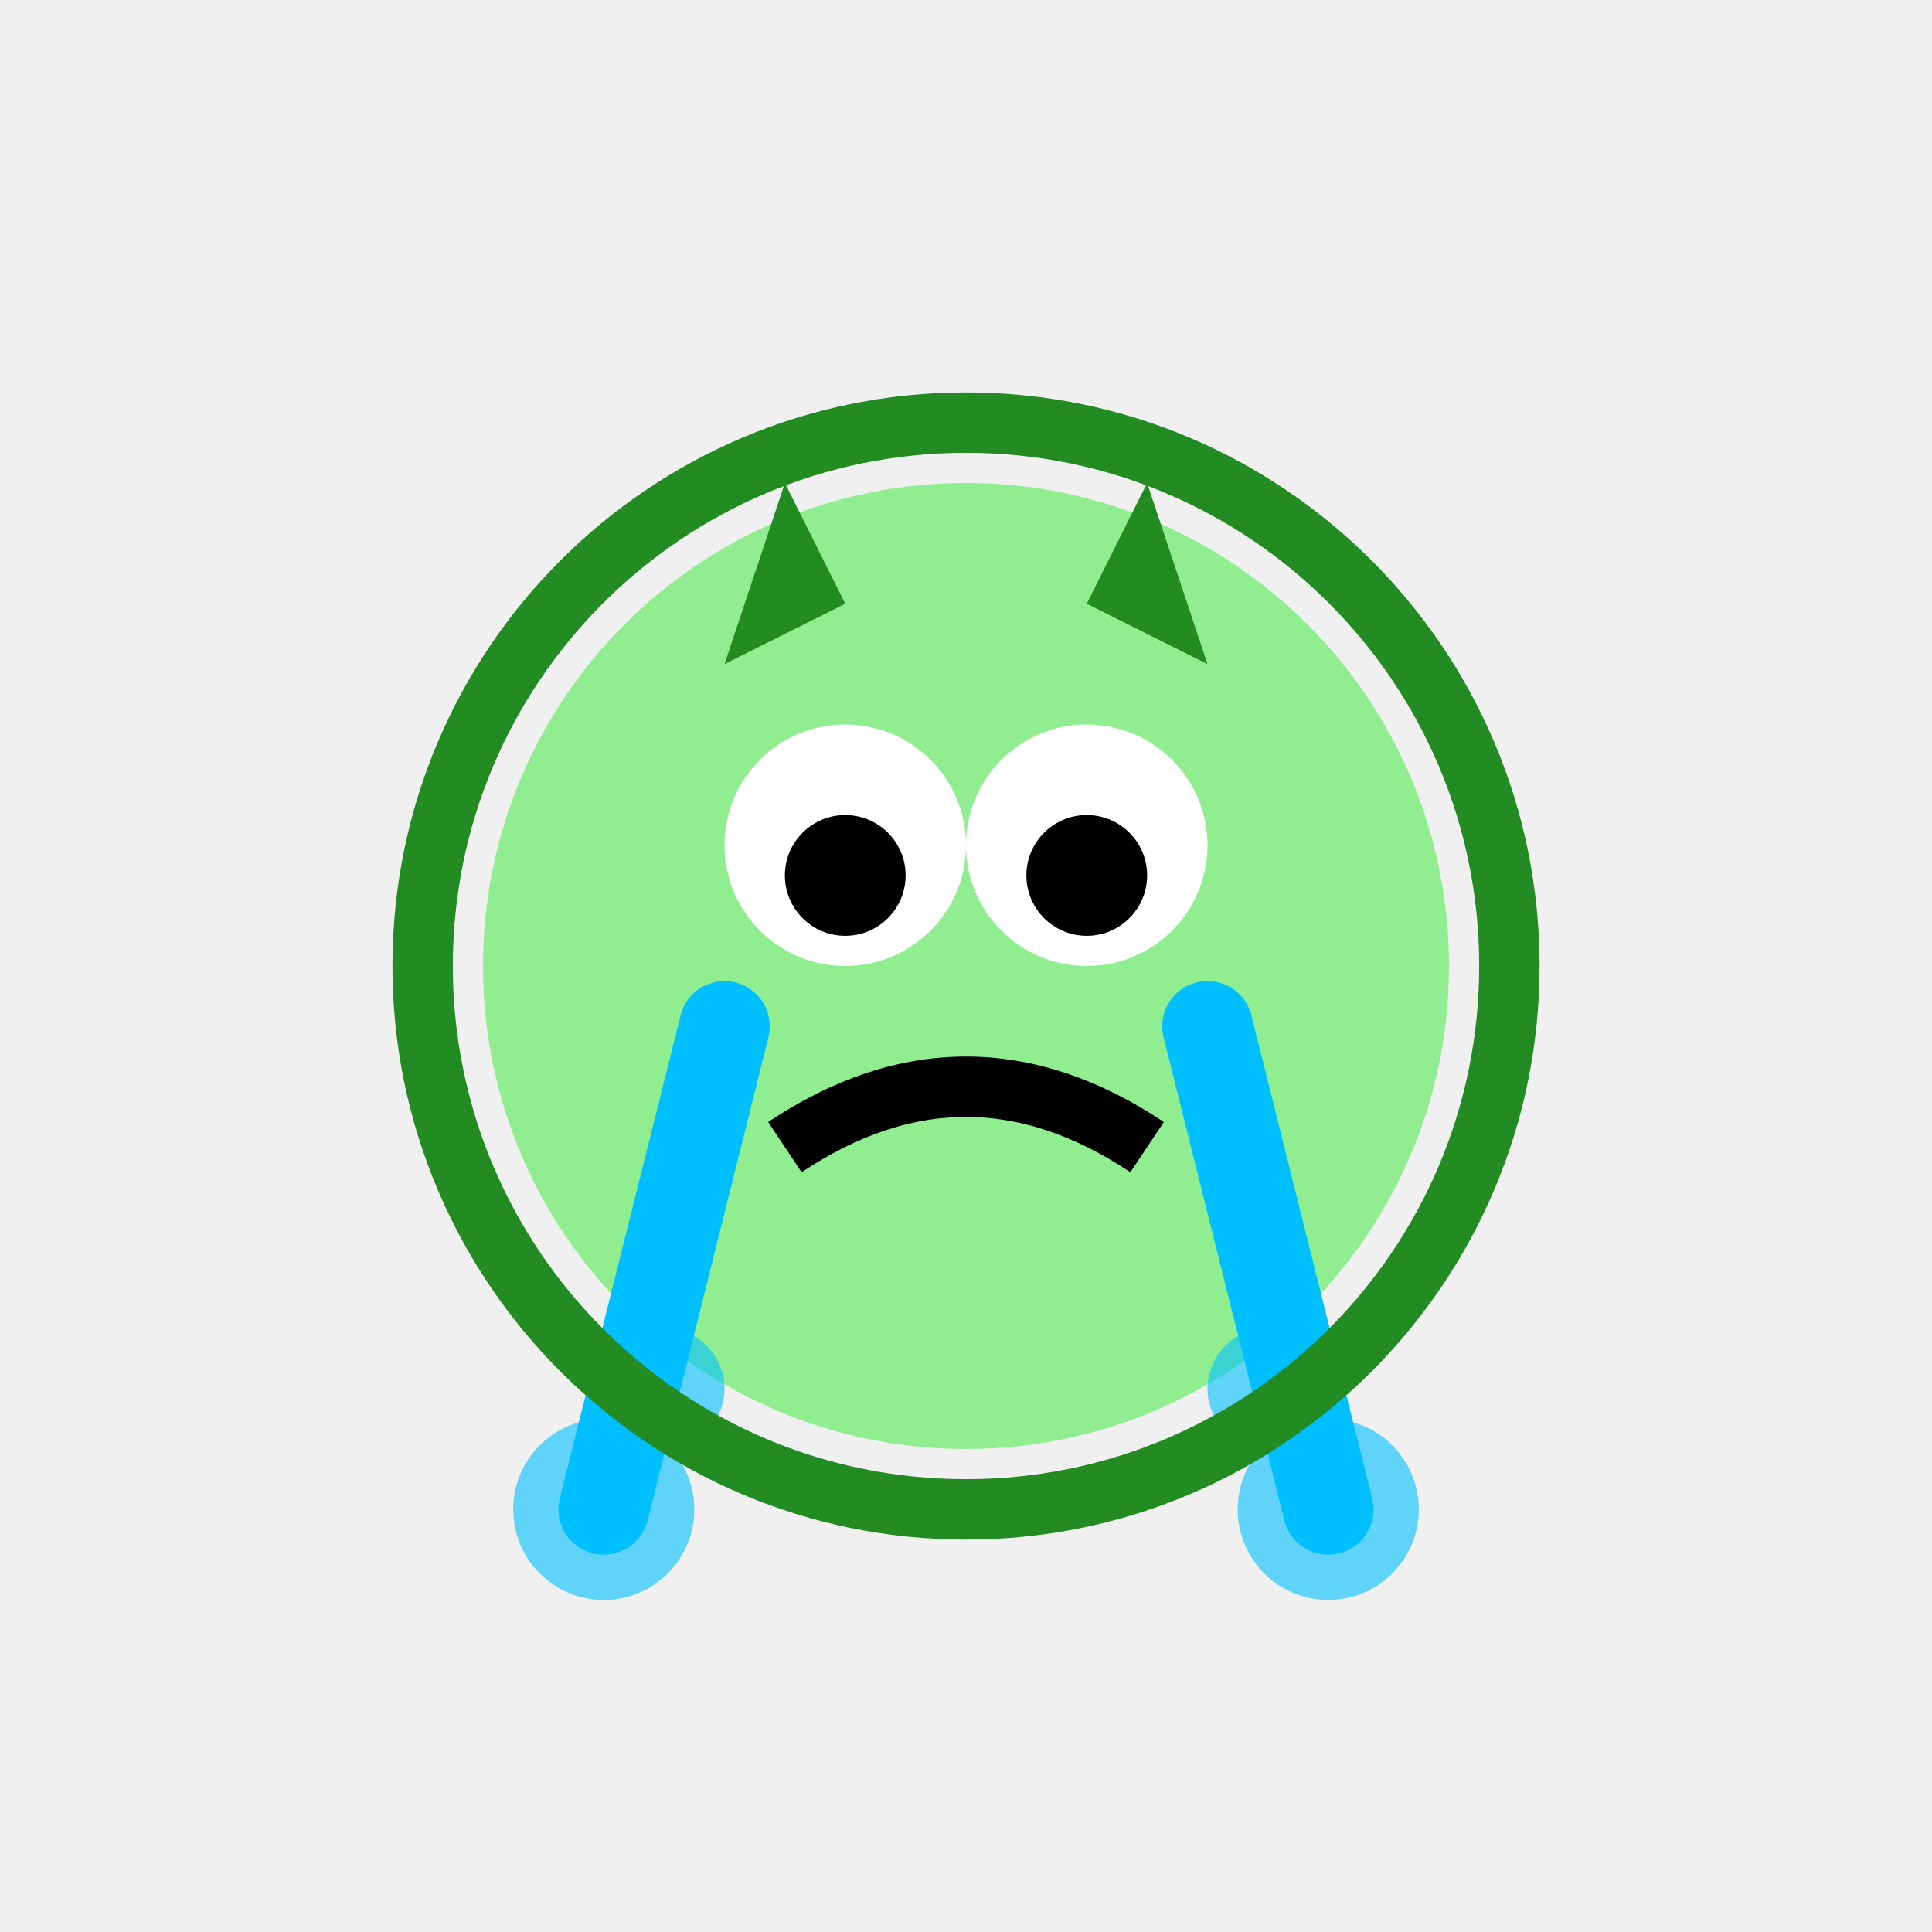
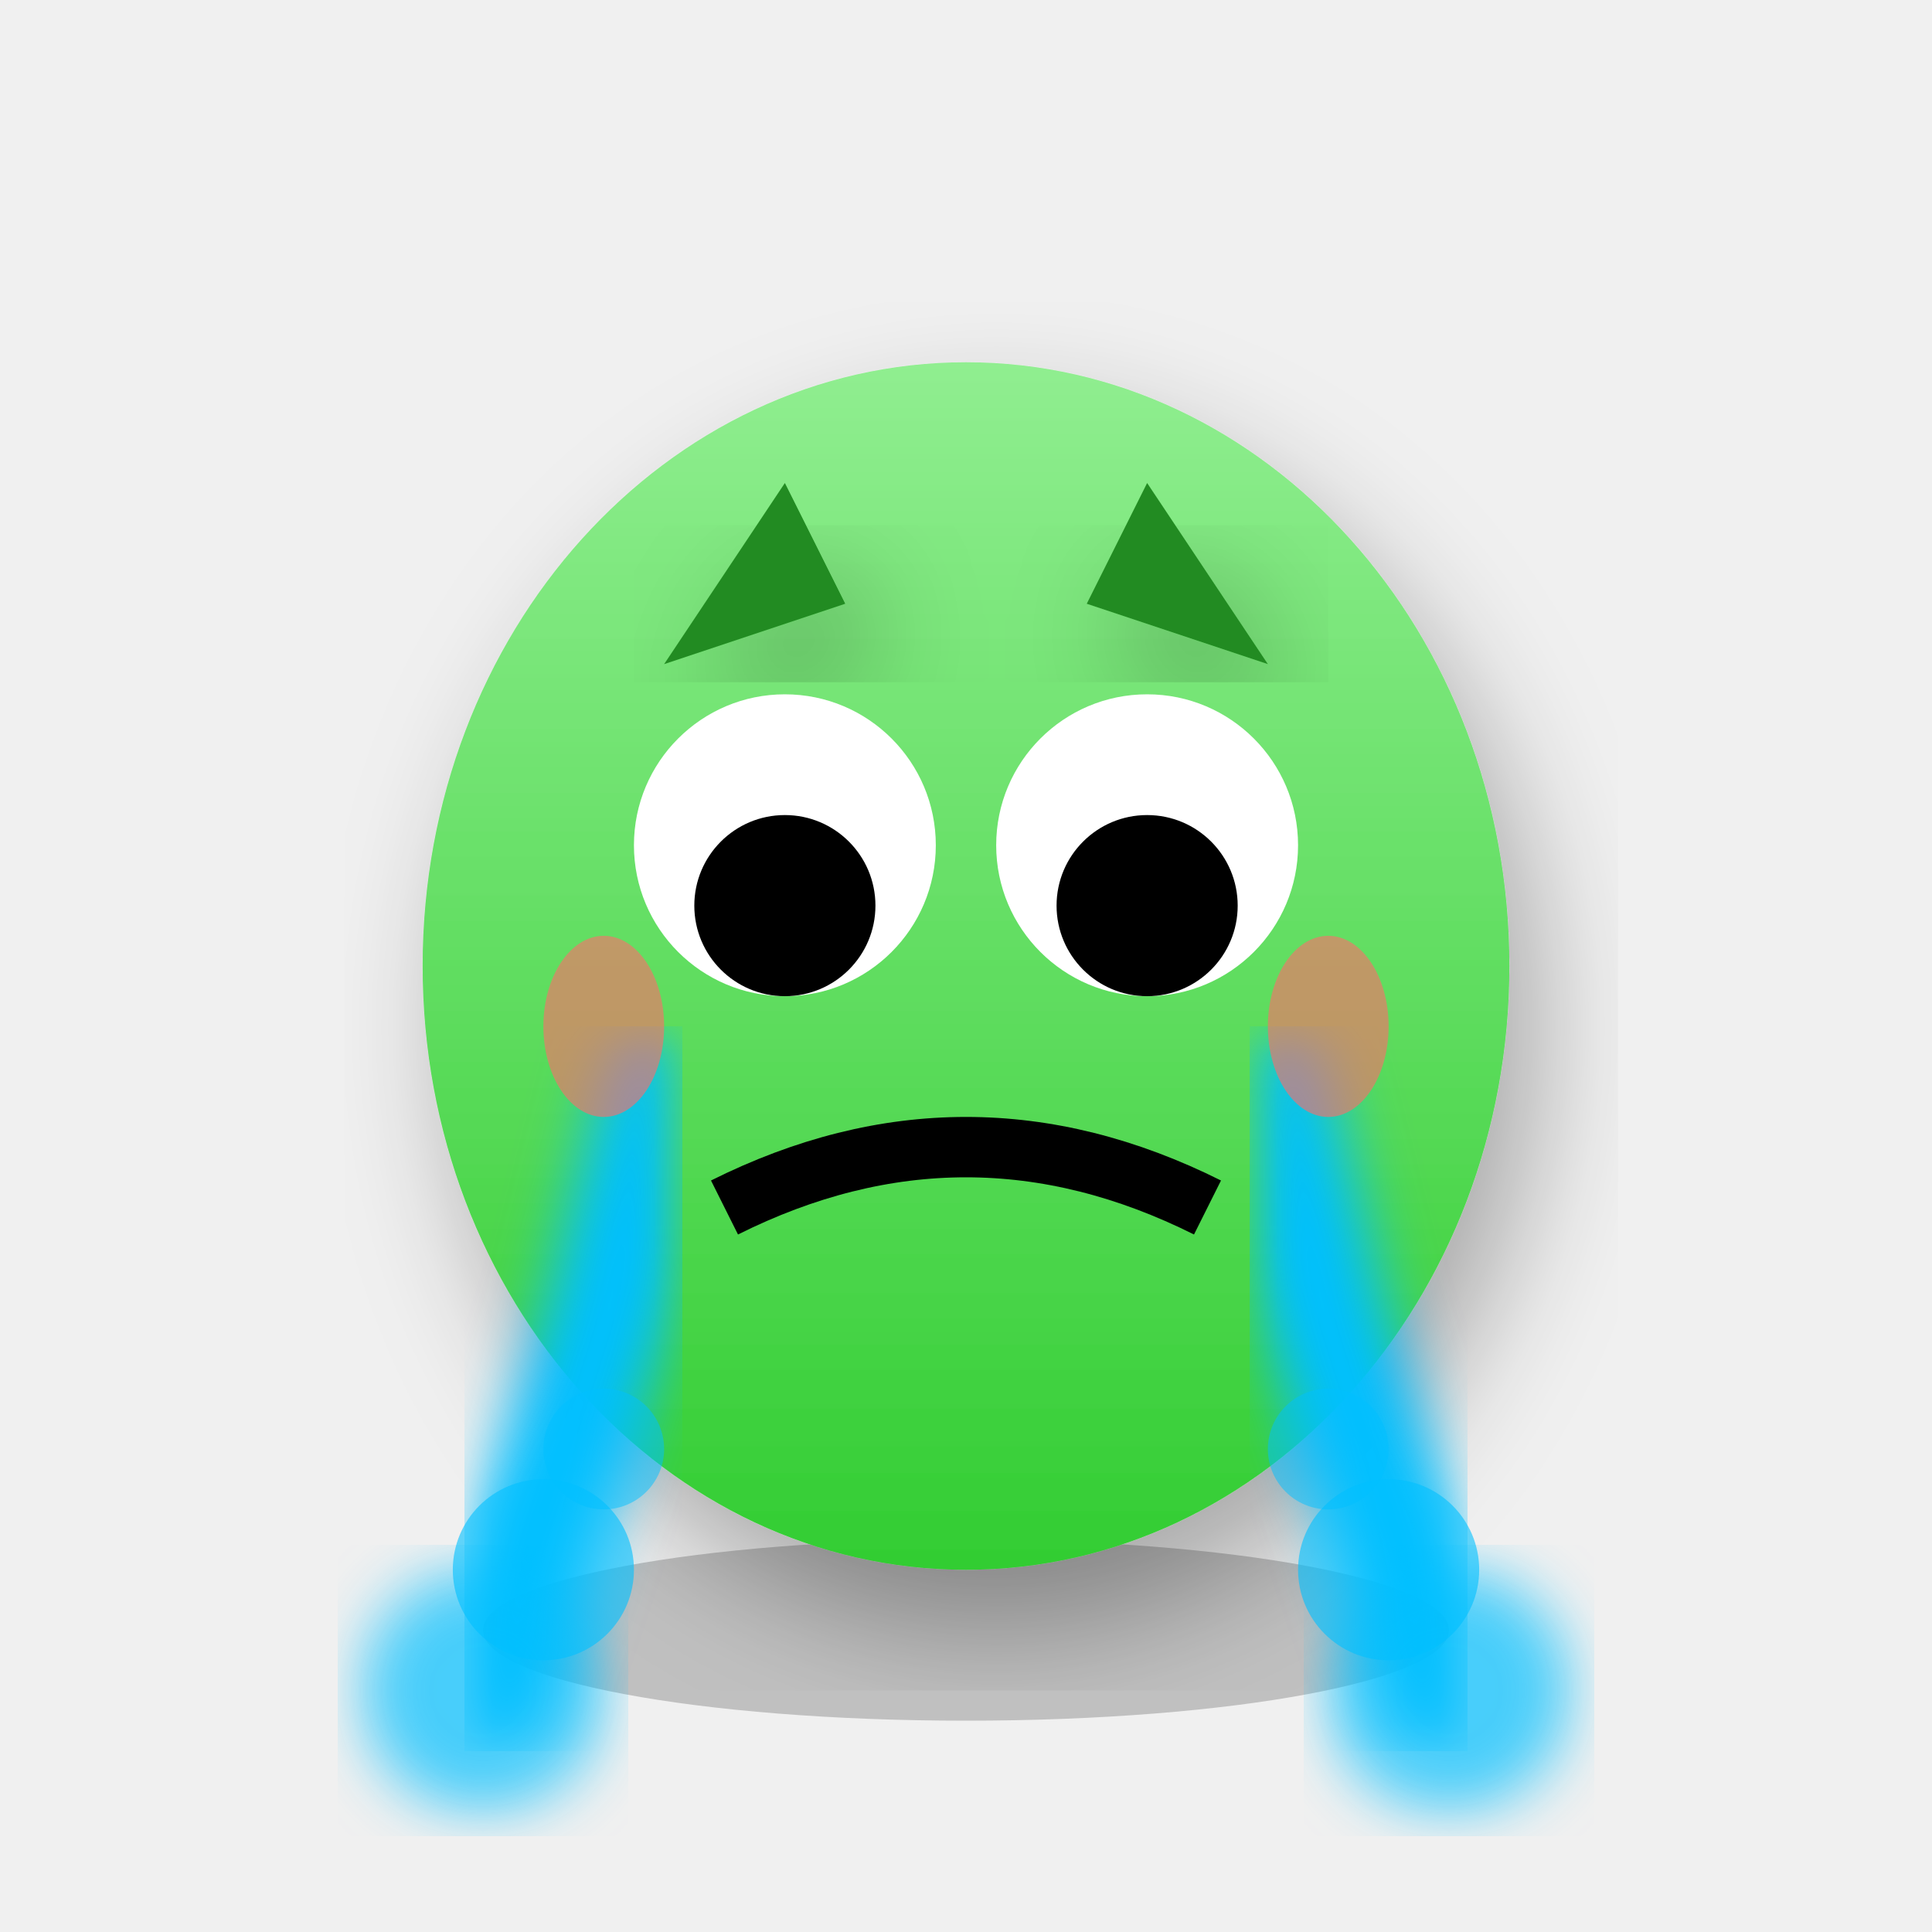
<svg xmlns="http://www.w3.org/2000/svg" viewBox="0 0 64 64">
-   <circle cx="32" cy="32" r="16" fill="#90EE90" />
-   <circle cx="28" cy="28" r="4" fill="#FFF" />
-   <circle cx="36" cy="28" r="4" fill="#FFF" />
-   <circle cx="28" cy="29" r="2" fill="#000" />
-   <circle cx="36" cy="29" r="2" fill="#000" />
-   <path d="M 26 38 Q 32 34 38 38" stroke="#000" stroke-width="2" fill="none" />
-   <path d="M 24 34 L 22 42 L 20 50" stroke="#00BFFF" stroke-width="3" stroke-linecap="round" />
-   <path d="M 40 34 L 42 42 L 44 50" stroke="#00BFFF" stroke-width="3" stroke-linecap="round" />
-   <circle cx="20" cy="50" r="3" fill="#00BFFF" opacity="0.6" />
-   <circle cx="44" cy="50" r="3" fill="#00BFFF" opacity="0.6" />
-   <circle cx="22" cy="46" r="2" fill="#00BFFF" opacity="0.6" />
-   <circle cx="42" cy="46" r="2" fill="#00BFFF" opacity="0.6" />
-   <path d="M 24 22 L 26 16 L 28 20 M 36 20 L 38 16 L 40 22" fill="#228B22" />
-   <circle cx="32" cy="32" r="18" fill="none" stroke="#228B22" stroke-width="2" />
+   <defs>
+     <linearGradient id="goblinSkin" x1="0%" y1="0%" x2="0%" y2="100%">
+       <stop offset="0%" style="stop-color:#90EE90" />
+       <stop offset="100%" style="stop-color:#32CD32" />
+     </linearGradient>
+     <filter id="shadowGob">
+       <feDropShadow dx="1" dy="2" stdDeviation="2" flood-opacity="0.3" />
+     </filter>
+     <filter id="tearGlow">
+       <feGaussianBlur stdDeviation="1" />
+     </filter>
+   </defs>
+   <ellipse cx="32" cy="54" rx="16" ry="3" fill="#000" opacity="0.2" />
+   <ellipse cx="32" cy="32" rx="18" ry="20" fill="url(#goblinSkin)" filter="url(#shadowGob)" />
+   <circle cx="26" cy="28" r="5" fill="#FFF" />
+   <circle cx="38" cy="28" r="5" fill="#FFF" />
+   <circle cx="26" cy="30" r="3" fill="#000" />
+   <circle cx="38" cy="30" r="3" fill="#000" />
+   <path d="M 24 40 Q 32 36 40 40" stroke="#000" stroke-width="2" fill="none" />
+   <path d="M 22 36 L 20 44 Q 18 50 16 56" stroke="#00BFFF" stroke-width="4" stroke-linecap="round" filter="url(#tearGlow)" />
+   <path d="M 42 36 L 44 44 Q 46 50 48 56" stroke="#00BFFF" stroke-width="4" stroke-linecap="round" filter="url(#tearGlow)" />
+   <circle cx="16" cy="56" r="4" fill="#00BFFF" opacity="0.7" filter="url(#tearGlow)" />
+   <circle cx="48" cy="56" r="4" fill="#00BFFF" opacity="0.7" filter="url(#tearGlow)" />
+   <circle cx="18" cy="52" r="3" fill="#00BFFF" opacity="0.6" />
+   <circle cx="46" cy="52" r="3" fill="#00BFFF" opacity="0.6" />
+   <circle cx="20" cy="48" r="2" fill="#00BFFF" opacity="0.5" />
+   <circle cx="44" cy="48" r="2" fill="#00BFFF" opacity="0.5" />
+   <path d="M 22 22 L 26 16 L 28 20 M 36 20 L 38 16 L 42 22" fill="#228B22" filter="url(#shadowGob)" />
+   <ellipse cx="20" cy="34" rx="2" ry="3" fill="#FF6B6B" opacity="0.6" />
+   <ellipse cx="44" cy="34" rx="2" ry="3" fill="#FF6B6B" opacity="0.6" />
</svg>
